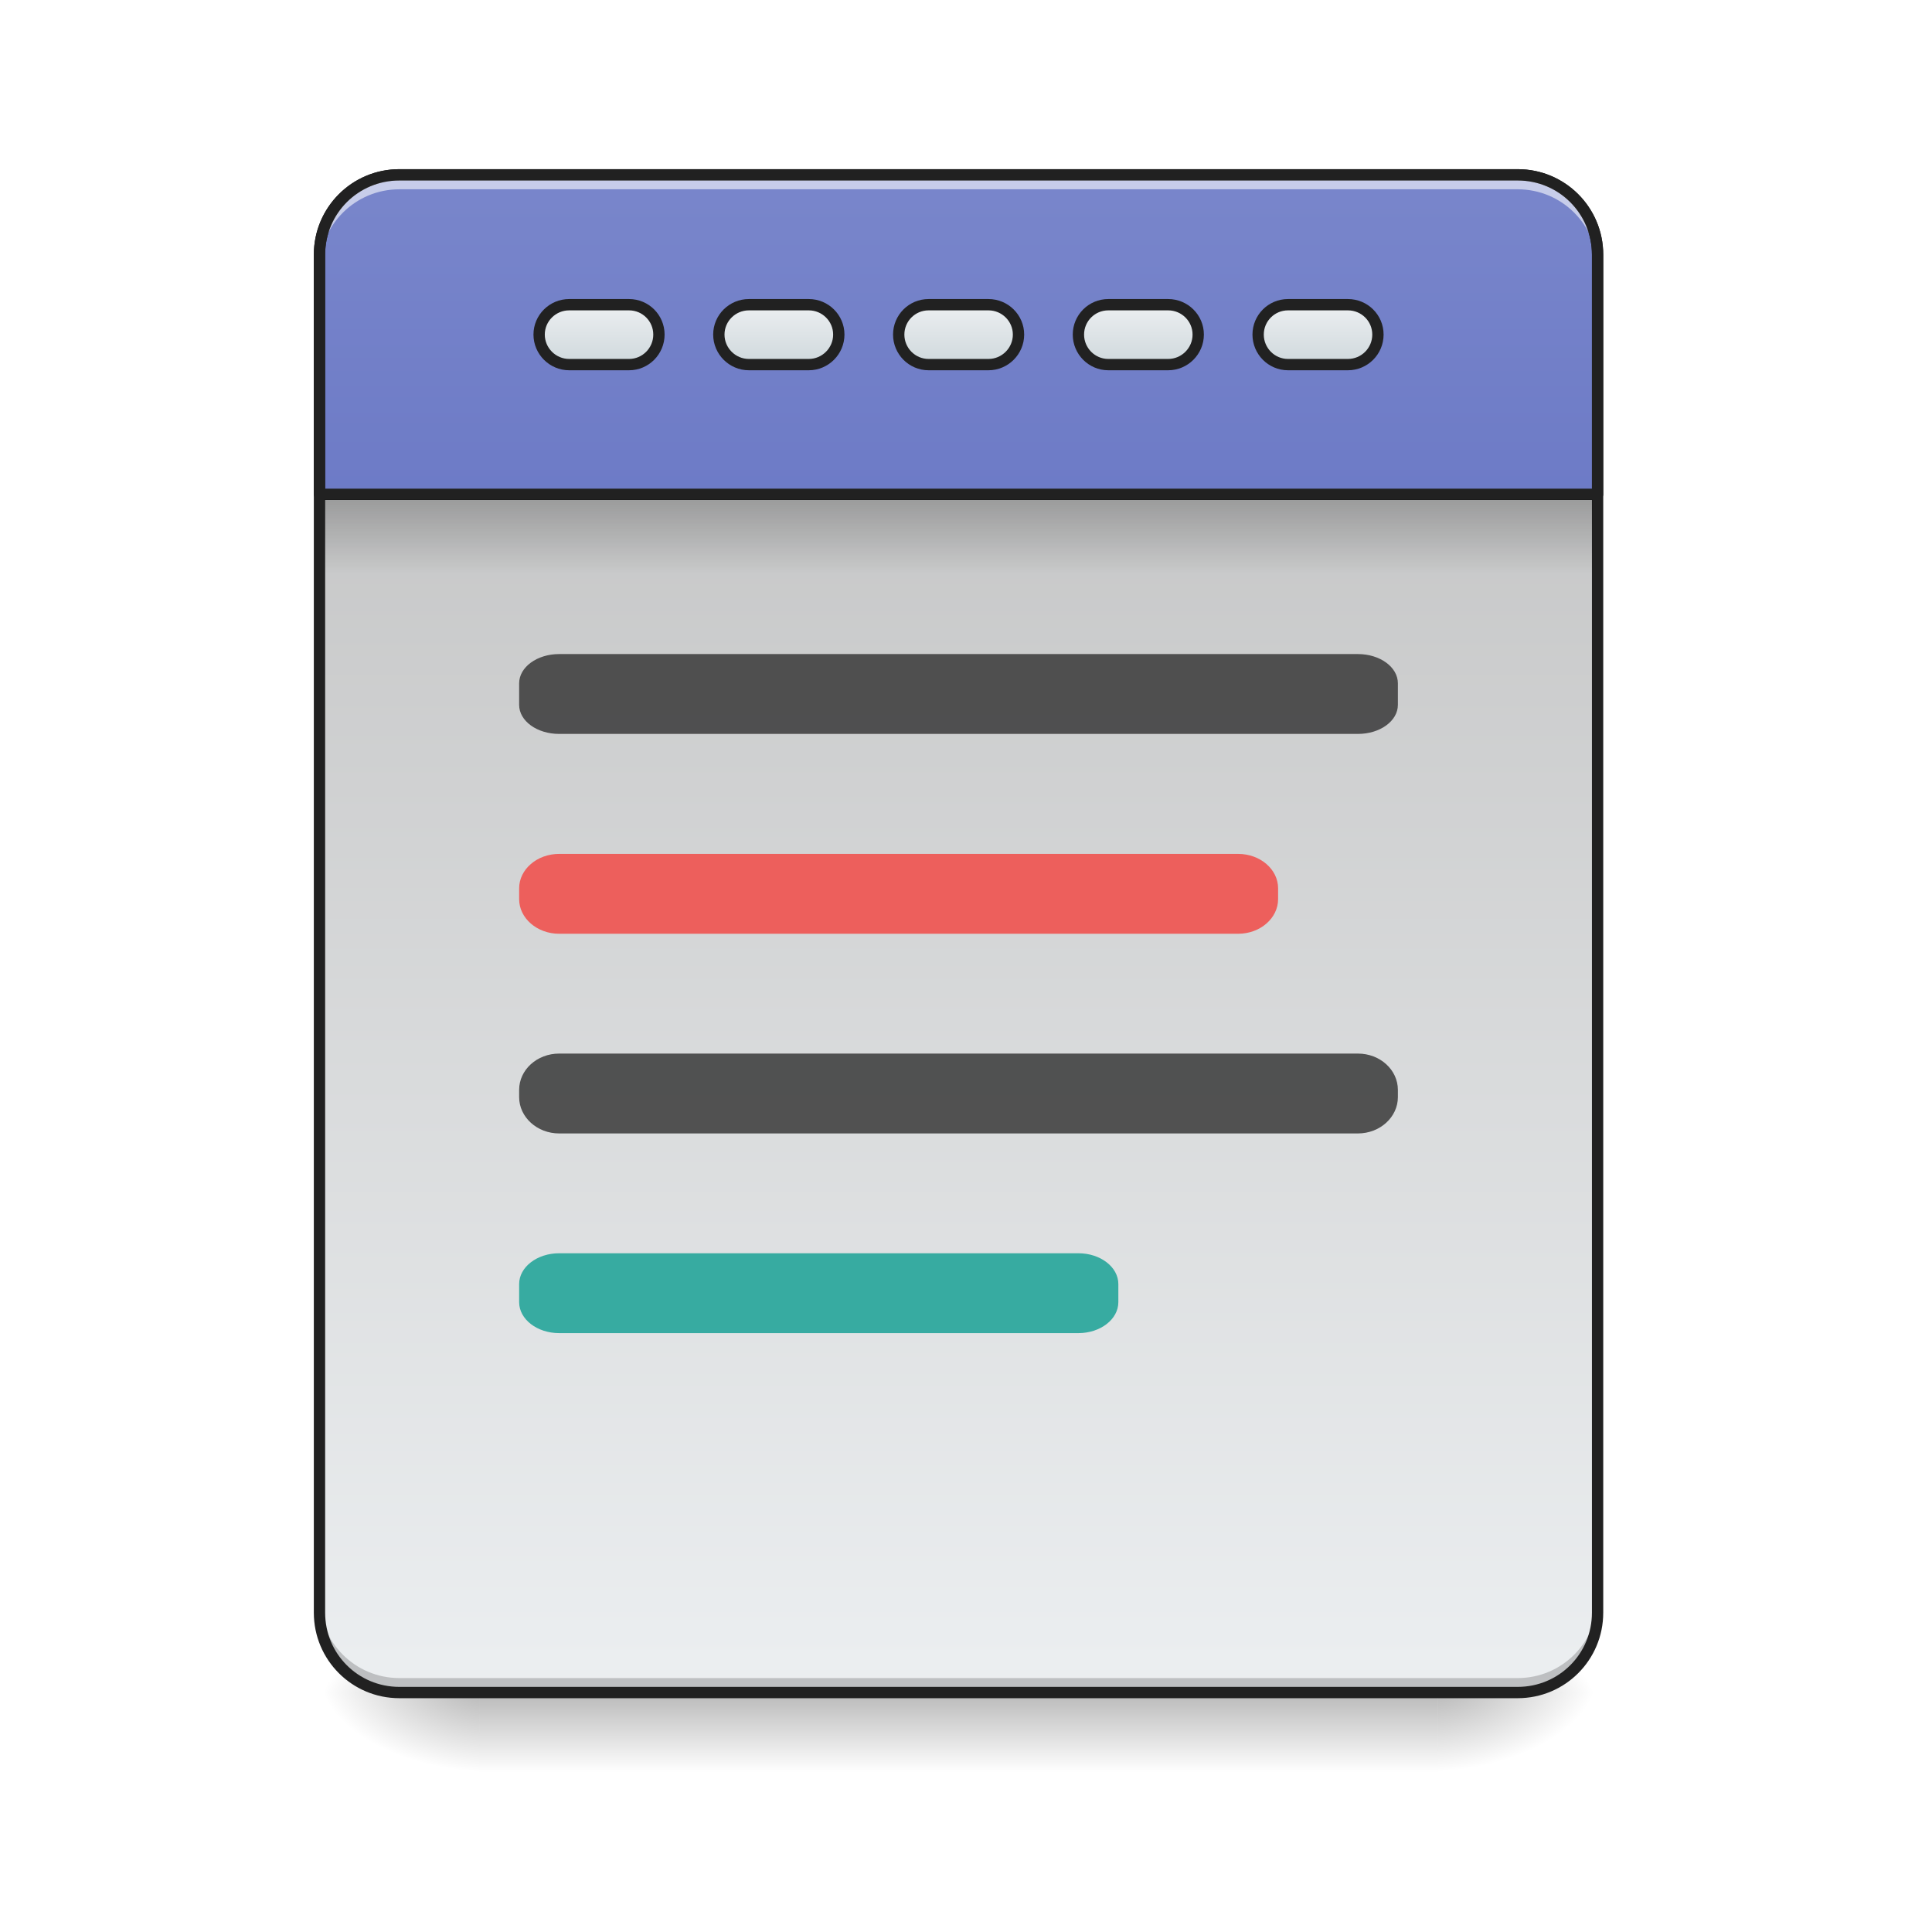
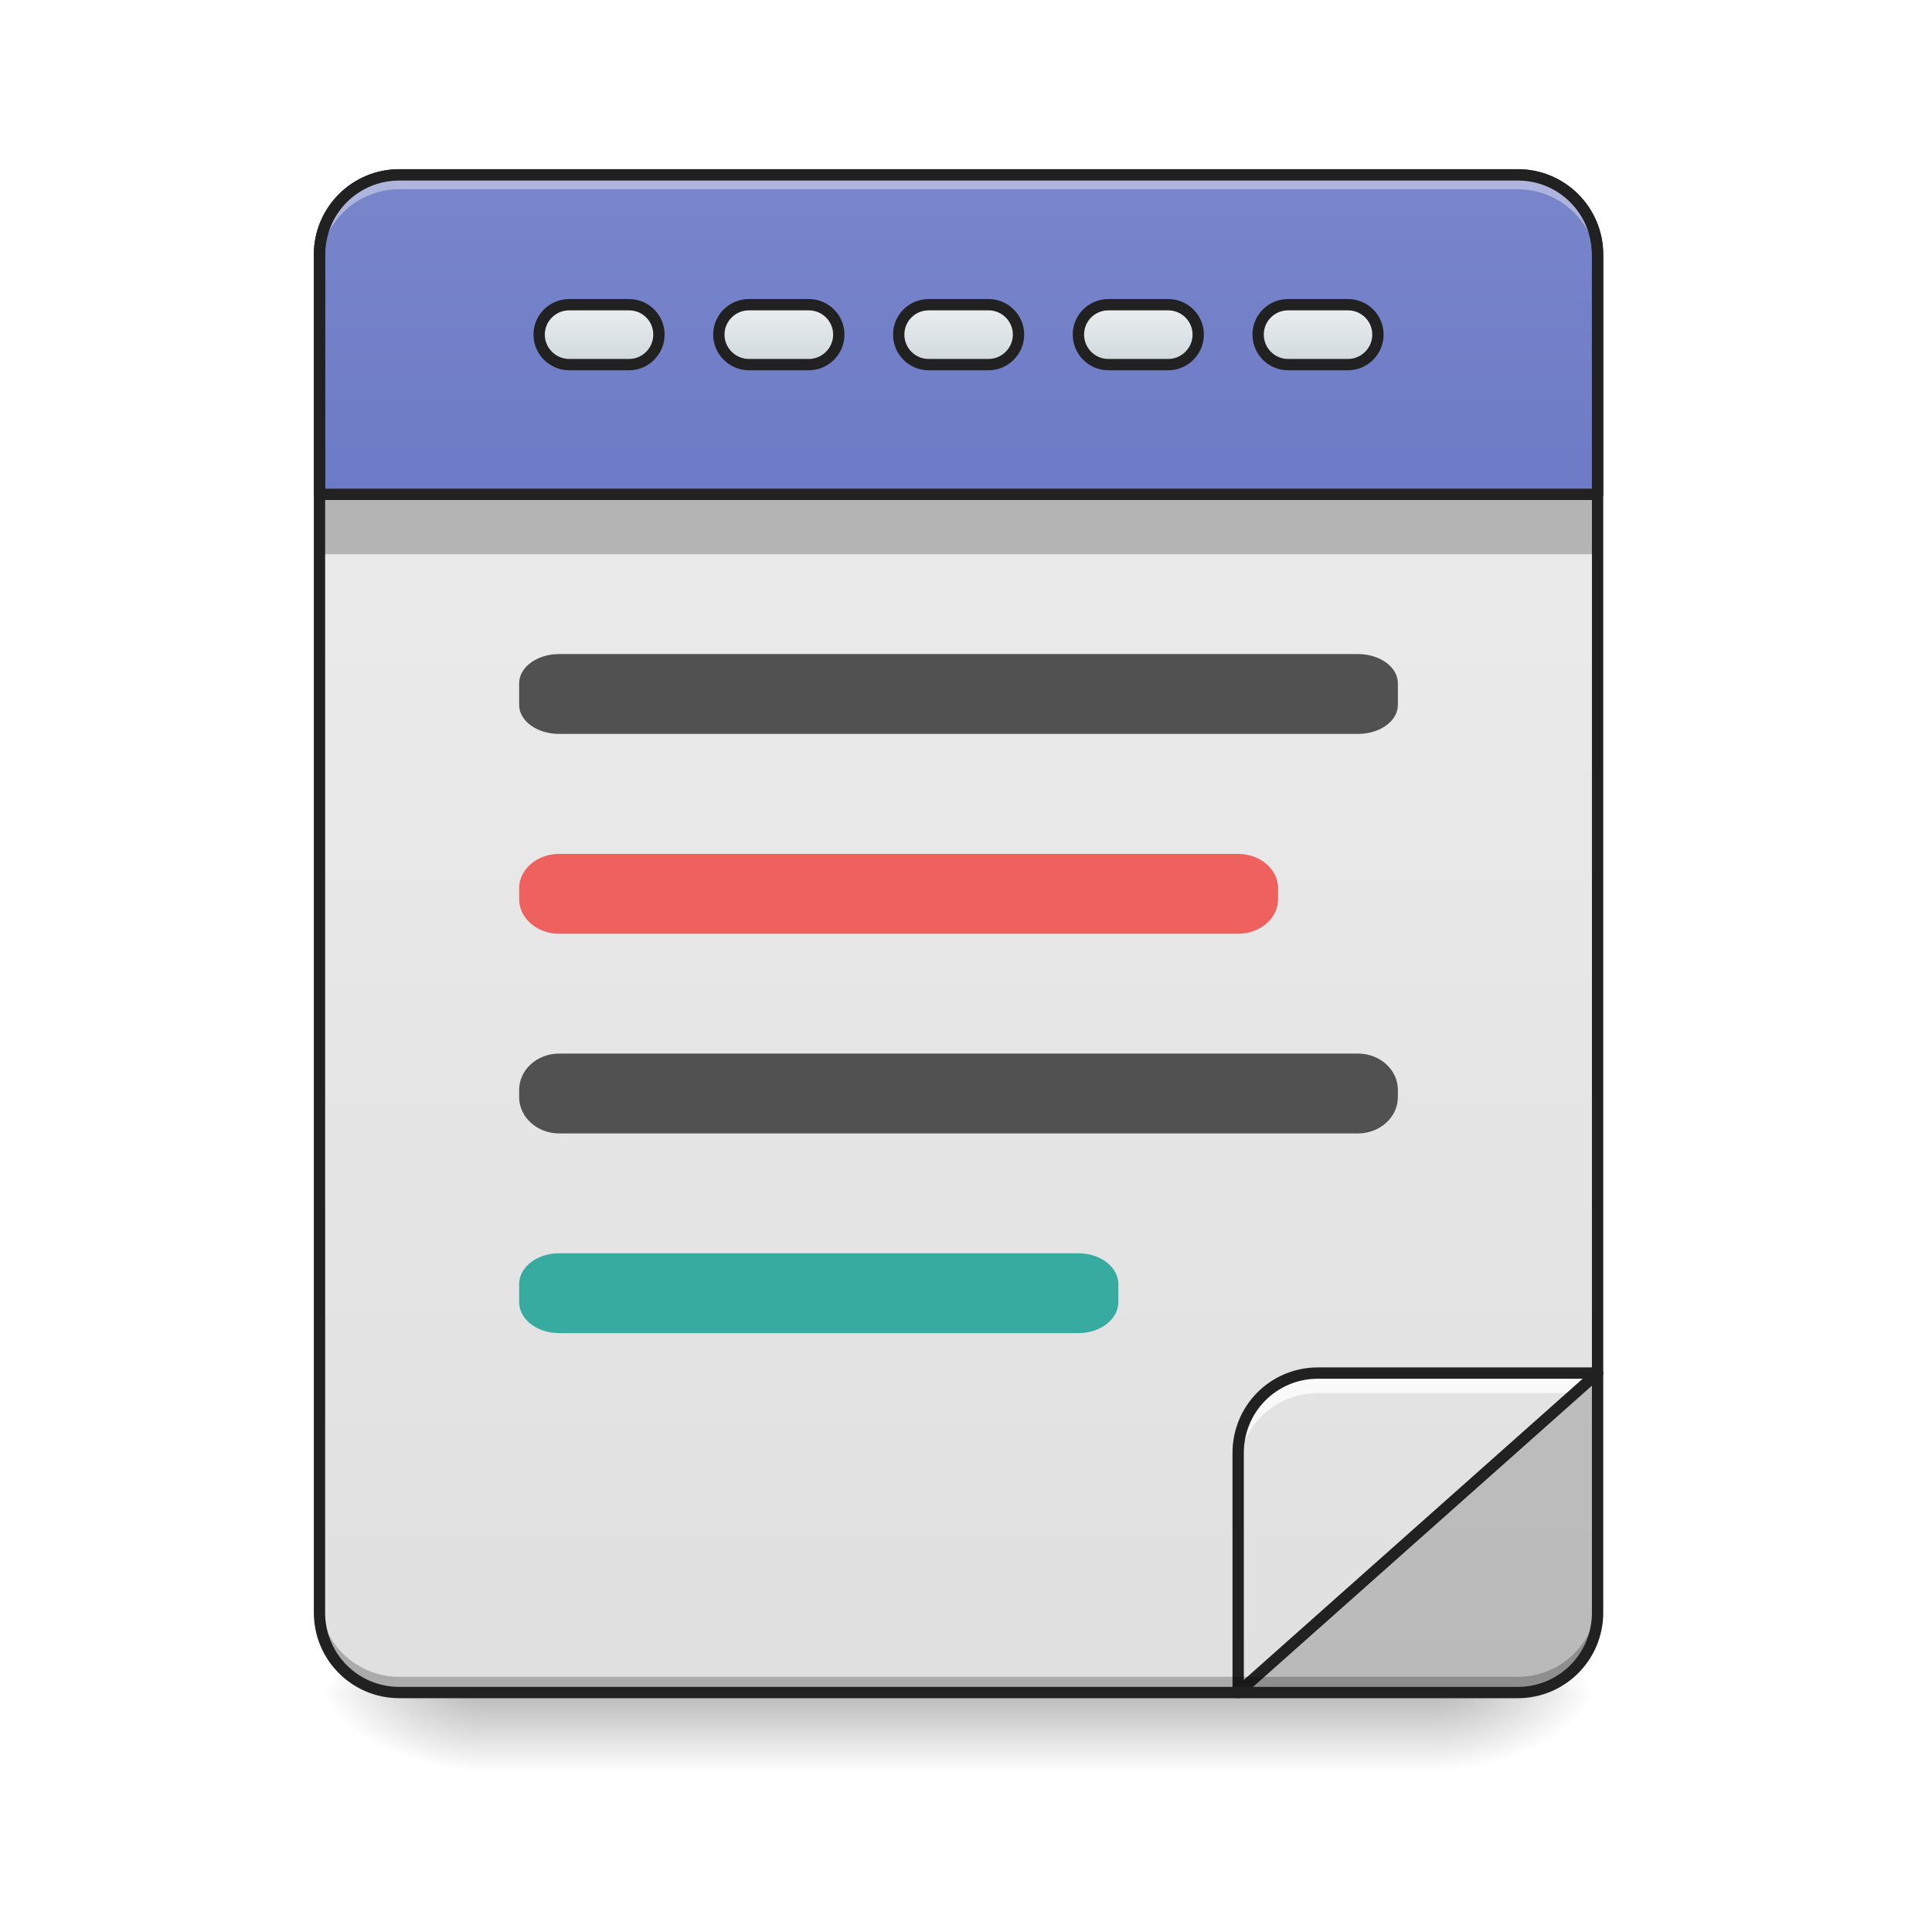
<svg xmlns="http://www.w3.org/2000/svg" width="48pt" height="48pt" viewBox="0 0 48 48" version="1.1">
  <defs>
    <linearGradient id="linear0" gradientUnits="userSpaceOnUse" x1="254" y1="233.5" x2="254" y2="254.667" gradientTransform="matrix(0.093759,0,0,0.093759,-0.00000572259,20.15818)">
      <stop offset="0" style="stop-color:rgb(0%,0%,0%);stop-opacity:0.275;" />
      <stop offset="1" style="stop-color:rgb(0%,0%,0%);stop-opacity:0;" />
    </linearGradient>
    <radialGradient id="radial0" gradientUnits="userSpaceOnUse" cx="450.909" cy="189.579" fx="450.909" fy="189.579" r="21.167" gradientTransform="matrix(0.000000261256,-0.117199,-0.210958,-0.000000152308,75.21913,95.393)">
      <stop offset="0" style="stop-color:rgb(0%,0%,0%);stop-opacity:0.314;" />
      <stop offset="0.222" style="stop-color:rgb(0%,0%,0%);stop-opacity:0.275;" />
      <stop offset="1" style="stop-color:rgb(0%,0%,0%);stop-opacity:0;" />
    </radialGradient>
    <radialGradient id="radial1" gradientUnits="userSpaceOnUse" cx="450.909" cy="189.579" fx="450.909" fy="189.579" r="21.167" gradientTransform="matrix(-0.000000261256,0.117199,0.210958,0.000000152308,-27.58957,-11.29122)">
      <stop offset="0" style="stop-color:rgb(0%,0%,0%);stop-opacity:0.314;" />
      <stop offset="0.222" style="stop-color:rgb(0%,0%,0%);stop-opacity:0.275;" />
      <stop offset="1" style="stop-color:rgb(0%,0%,0%);stop-opacity:0;" />
    </radialGradient>
    <radialGradient id="radial2" gradientUnits="userSpaceOnUse" cx="450.909" cy="189.579" fx="450.909" fy="189.579" r="21.167" gradientTransform="matrix(-0.000000261256,-0.117199,0.210958,-0.000000152308,-27.58957,95.393)">
      <stop offset="0" style="stop-color:rgb(0%,0%,0%);stop-opacity:0.314;" />
      <stop offset="0.222" style="stop-color:rgb(0%,0%,0%);stop-opacity:0.275;" />
      <stop offset="1" style="stop-color:rgb(0%,0%,0%);stop-opacity:0;" />
    </radialGradient>
    <radialGradient id="radial3" gradientUnits="userSpaceOnUse" cx="450.909" cy="189.579" fx="450.909" fy="189.579" r="21.167" gradientTransform="matrix(0.000000261256,0.117199,-0.210958,0.000000152308,75.21913,-11.29122)">
      <stop offset="0" style="stop-color:rgb(0%,0%,0%);stop-opacity:0.314;" />
      <stop offset="0.222" style="stop-color:rgb(0%,0%,0%);stop-opacity:0.275;" />
      <stop offset="1" style="stop-color:rgb(0%,0%,0%);stop-opacity:0;" />
    </radialGradient>
-     <linearGradient id="linear1" gradientUnits="userSpaceOnUse" x1="323.513" y1="-141.415" x2="323.513" y2="-25.792" gradientTransform="matrix(0.113024,0,0,0.326118,-8.78102,50.46202)">
-       <stop offset="0" style="stop-color:rgb(74.118%,74.118%,74.118%);stop-opacity:1;" />
-       <stop offset="1" style="stop-color:rgb(92.549%,93.725%,94.51%);stop-opacity:1;" />
+     <linearGradient id="linear1" gradientUnits="userSpaceOnUse" x1="288.396" y1="-25.792" x2="288.396" y2="-141.415" gradientTransform="matrix(0.113024,0,0,0.326118,-8.78102,50.46202)">
+       <stop offset="0" style="stop-color:rgb(87.843%,87.843%,87.843%);stop-opacity:1;" />
+       <stop offset="1" style="stop-color:rgb(93.333%,93.333%,93.333%);stop-opacity:1;" />
    </linearGradient>
-     <linearGradient id="linear2" gradientUnits="userSpaceOnUse" x1="960" y1="935.118" x2="960" y2="175.118" gradientTransform="matrix(1,0,0,1,0,0)">
+     <linearGradient id="linear2" gradientUnits="userSpaceOnUse" x1="349.851" y1="-50.133" x2="349.851" y2="65.49" gradientTransform="matrix(-0.113024,0,0,-0.326118,79.23306,25.70148)">
+       <stop offset="0" style="stop-color:rgb(87.843%,87.843%,87.843%);stop-opacity:1;" />
+       <stop offset="1" style="stop-color:rgb(93.333%,93.333%,93.333%);stop-opacity:1;" />
+     </linearGradient>
+     <linearGradient id="linear3" gradientUnits="userSpaceOnUse" x1="960" y1="935.118" x2="960" y2="175.118" gradientTransform="matrix(1,0,0,1,0,-0)">
      <stop offset="0" style="stop-color:rgb(36.078%,41.961%,75.294%);stop-opacity:1;" />
      <stop offset="1" style="stop-color:rgb(47.451%,52.549%,79.608%);stop-opacity:1;" />
    </linearGradient>
-     <linearGradient id="linear3" gradientUnits="userSpaceOnUse" x1="105.833" y1="-105.167" x2="105.833" y2="-121.042" gradientTransform="matrix(1,0,0,1,148.1667,-13.22918)">
+     <linearGradient id="linear4" gradientUnits="userSpaceOnUse" x1="105.833" y1="-105.167" x2="105.833" y2="-121.042" gradientTransform="matrix(1,0,0,1,148.1667,-13.22918)">
      <stop offset="0" style="stop-color:rgb(81.176%,84.706%,86.275%);stop-opacity:1;" />
      <stop offset="1" style="stop-color:rgb(92.549%,93.725%,94.51%);stop-opacity:1;" />
    </linearGradient>
-     <linearGradient id="linear4" gradientUnits="userSpaceOnUse" x1="105.833" y1="-105.167" x2="105.833" y2="-121.042" gradientTransform="matrix(1,0,0,1,100.5417,-13.22918)">
+     <linearGradient id="linear5" gradientUnits="userSpaceOnUse" x1="105.833" y1="-105.167" x2="105.833" y2="-121.042" gradientTransform="matrix(1,0,0,1,100.5417,-13.22918)">
      <stop offset="0" style="stop-color:rgb(81.176%,84.706%,86.275%);stop-opacity:1;" />
      <stop offset="1" style="stop-color:rgb(92.549%,93.725%,94.51%);stop-opacity:1;" />
    </linearGradient>
-     <linearGradient id="linear5" gradientUnits="userSpaceOnUse" x1="105.833" y1="-105.167" x2="105.833" y2="-121.042" gradientTransform="matrix(1,0,0,1,52.91667,-13.22918)">
+     <linearGradient id="linear6" gradientUnits="userSpaceOnUse" x1="105.833" y1="-105.167" x2="105.833" y2="-121.042" gradientTransform="matrix(1,0,0,1,52.91667,-13.22918)">
      <stop offset="0" style="stop-color:rgb(81.176%,84.706%,86.275%);stop-opacity:1;" />
      <stop offset="1" style="stop-color:rgb(92.549%,93.725%,94.51%);stop-opacity:1;" />
    </linearGradient>
-     <linearGradient id="linear6" gradientUnits="userSpaceOnUse" x1="105.833" y1="-105.167" x2="105.833" y2="-121.042" gradientTransform="matrix(1,0,0,1,243.4167,-13.22918)">
+     <linearGradient id="linear7" gradientUnits="userSpaceOnUse" x1="105.833" y1="-105.167" x2="105.833" y2="-121.042" gradientTransform="matrix(1,0,0,1,243.4167,-13.22918)">
      <stop offset="0" style="stop-color:rgb(81.176%,84.706%,86.275%);stop-opacity:1;" />
      <stop offset="1" style="stop-color:rgb(92.549%,93.725%,94.51%);stop-opacity:1;" />
    </linearGradient>
-     <linearGradient id="linear7" gradientUnits="userSpaceOnUse" x1="105.833" y1="-105.167" x2="105.833" y2="-121.042" gradientTransform="matrix(1,0,0,1,195.7917,-13.22918)">
+     <linearGradient id="linear8" gradientUnits="userSpaceOnUse" x1="105.833" y1="-105.167" x2="105.833" y2="-121.042" gradientTransform="matrix(1,0,0,1,195.7917,-13.22918)">
      <stop offset="0" style="stop-color:rgb(81.176%,84.706%,86.275%);stop-opacity:1;" />
      <stop offset="1" style="stop-color:rgb(92.549%,93.725%,94.51%);stop-opacity:1;" />
-     </linearGradient>
-     <linearGradient id="linear8" gradientUnits="userSpaceOnUse" x1="254" y1="-84" x2="254" y2="-62.833" gradientTransform="matrix(0.0933913,0,0,0.093759,0.0316174,20.15817)">
-       <stop offset="0" style="stop-color:rgb(0%,0%,0%);stop-opacity:0.235;" />
-       <stop offset="1" style="stop-color:rgb(0%,0%,0%);stop-opacity:0;" />
    </linearGradient>
  </defs>
  <g id="surface1">
    <path style=" stroke:none;fill-rule:nonzero;fill:url(#linear0);" d="M 11.906 42.051 L 35.723 42.051 L 35.723 44.035 L 11.906 44.035 Z M 11.906 42.051 " />
    <path style=" stroke:none;fill-rule:nonzero;fill:url(#radial0);" d="M 35.723 42.051 L 39.691 42.051 L 39.691 40.066 L 35.723 40.066 Z M 35.723 42.051 " />
    <path style=" stroke:none;fill-rule:nonzero;fill:url(#radial1);" d="M 11.906 42.051 L 7.938 42.051 L 7.938 44.035 L 11.906 44.035 Z M 11.906 42.051 " />
    <path style=" stroke:none;fill-rule:nonzero;fill:url(#radial2);" d="M 11.906 42.051 L 7.938 42.051 L 7.938 40.066 L 11.906 40.066 Z M 11.906 42.051 " />
    <path style=" stroke:none;fill-rule:nonzero;fill:url(#radial3);" d="M 35.723 42.051 L 39.691 42.051 L 39.691 44.035 L 35.723 44.035 Z M 35.723 42.051 " />
    <path style=" stroke:none;fill-rule:nonzero;fill:url(#linear1);" d="M 9.922 4.344 L 37.707 4.344 C 38.805 4.344 39.691 5.234 39.691 6.328 L 39.691 40.066 C 39.691 41.164 38.805 42.051 37.707 42.051 L 9.922 42.051 C 8.828 42.051 7.938 41.164 7.938 40.066 L 7.938 6.328 C 7.938 5.234 8.828 4.344 9.922 4.344 Z M 9.922 4.344 " />
-     <path style="fill-rule:nonzero;fill:url(#linear2);stroke-width:11.339;stroke-linecap:round;stroke-linejoin:round;stroke:rgb(12.941%,12.941%,12.941%);stroke-opacity:1;stroke-miterlimit:4;" d="M 399.962 175.101 C 355.714 175.101 319.969 210.846 319.969 255.094 L 319.969 495.071 L 1600.005 495.071 L 1600.005 255.094 C 1600.005 210.846 1564.26 175.101 1520.012 175.101 Z M 399.962 175.101 " transform="matrix(0.0248071,0,0,0.0248071,0,0)" />
-     <path style=" stroke:none;fill-rule:nonzero;fill:rgb(93.725%,32.549%,31.373%);fill-opacity:0.906;" d="M 13.891 21.215 L 30.762 21.215 C 31.309 21.215 31.754 21.598 31.754 22.07 L 31.754 22.34 C 31.754 22.812 31.309 23.199 30.762 23.199 L 13.891 23.199 C 13.344 23.199 12.898 22.812 12.898 22.34 L 12.898 22.07 C 12.898 21.598 13.344 21.215 13.891 21.215 Z M 13.891 21.215 " />
-     <path style=" stroke:none;fill-rule:nonzero;fill:rgb(0%,0%,0%);fill-opacity:0.196;" d="M 9.922 41.938 C 8.824 41.938 7.938 41.055 7.938 39.953 L 7.938 39.707 C 7.938 40.805 8.824 41.691 9.922 41.691 L 37.707 41.691 C 38.805 41.691 39.691 40.805 39.691 39.707 L 39.691 39.953 C 39.691 41.055 38.805 41.938 37.707 41.938 Z M 9.922 41.938 " />
-     <path style=" stroke:none;fill-rule:nonzero;fill:rgb(25.882%,25.882%,25.882%);fill-opacity:0.906;" d="M 13.891 16.25 L 33.738 16.25 C 34.285 16.25 34.73 16.574 34.73 16.977 L 34.73 17.512 C 34.73 17.914 34.285 18.234 33.738 18.234 L 13.891 18.234 C 13.344 18.234 12.898 17.914 12.898 17.512 L 12.898 16.977 C 12.898 16.574 13.344 16.25 13.891 16.25 Z M 13.891 16.25 " />
-     <path style=" stroke:none;fill-rule:nonzero;fill:rgb(25.882%,25.882%,25.882%);fill-opacity:0.906;" d="M 13.891 26.176 L 33.738 26.176 C 34.285 26.176 34.73 26.578 34.73 27.078 L 34.73 27.258 C 34.73 27.754 34.285 28.16 33.738 28.16 L 13.891 28.16 C 13.344 28.16 12.898 27.754 12.898 27.258 L 12.898 27.078 C 12.898 26.578 13.344 26.176 13.891 26.176 Z M 13.891 26.176 " />
-     <path style=" stroke:none;fill-rule:nonzero;fill:rgb(100%,100%,100%);fill-opacity:0.588;" d="M 9.922 4.457 C 8.824 4.457 7.938 5.34 7.938 6.441 L 7.938 6.688 C 7.938 5.59 8.824 4.703 9.922 4.703 L 37.707 4.703 C 38.805 4.703 39.691 5.59 39.691 6.688 L 39.691 6.441 C 39.691 5.34 38.805 4.457 37.707 4.457 Z M 9.922 4.457 " />
+     <path style=" stroke:none;fill-rule:nonzero;fill:rgb(25.882%,25.882%,25.882%);fill-opacity:0.235;" d="M 39.691 34.113 L 30.762 42.051 L 37.707 42.051 C 38.805 42.051 39.691 41.164 39.691 40.066 Z M 39.691 34.113 " />
+     <path style=" stroke:none;fill-rule:nonzero;fill:url(#linear2);" d="M 30.762 42.051 L 39.691 34.113 L 32.746 34.113 C 31.645 34.113 30.762 34.996 30.762 36.098 Z M 30.762 42.051 " />
+     <path style=" stroke:none;fill-rule:nonzero;fill:rgb(100%,100%,100%);fill-opacity:0.784;" d="M 32.746 34.113 C 31.645 34.113 30.762 34.996 30.762 36.098 L 30.762 36.594 C 30.762 35.492 31.645 34.609 32.746 34.609 L 39.133 34.609 L 39.691 34.113 Z M 32.746 34.113 " />
+     <path style="fill:none;stroke-width:3;stroke-linecap:round;stroke-linejoin:round;stroke:rgb(12.941%,12.941%,12.941%);stroke-opacity:1;stroke-miterlimit:4;" d="M 328.094 233.499 L 423.335 148.84 L 349.258 148.84 C 337.509 148.84 328.094 158.256 328.094 170.005 Z M 328.094 233.499 " transform="matrix(0.093759,0,0,0.093759,0.000000500048,20.1582)" />
+     <path style=" stroke:none;fill-rule:nonzero;fill:rgb(0%,0%,0%);fill-opacity:0.235;" d="M 8.062 11.91 L 39.566 11.91 L 39.566 13.77 L 8.062 13.77 Z M 8.062 11.91 " />
+     <path style="fill-rule:nonzero;fill:url(#linear3);stroke-width:11.339;stroke-linecap:round;stroke-linejoin:round;stroke:rgb(12.941%,12.941%,12.941%);stroke-opacity:1;stroke-miterlimit:4;" d="M 399.962 175.101 C 355.714 175.101 319.969 210.846 319.969 255.094 L 319.969 495.071 L 1600.005 495.071 L 1600.005 255.094 C 1600.005 210.846 1564.26 175.101 1520.012 175.101 Z M 399.962 175.101 " transform="matrix(0.0248071,0,0,0.0248071,0,0)" />
+     <path style=" stroke:none;fill-rule:nonzero;fill:rgb(93.725%,32.549%,31.373%);fill-opacity:0.904;" d="M 13.891 21.215 L 30.762 21.215 C 31.309 21.215 31.754 21.598 31.754 22.07 L 31.754 22.34 C 31.754 22.812 31.309 23.199 30.762 23.199 L 13.891 23.199 C 13.344 23.199 12.898 22.812 12.898 22.34 L 12.898 22.07 C 12.898 21.598 13.344 21.215 13.891 21.215 Z M 13.891 21.215 " />
+     <path style=" stroke:none;fill-rule:nonzero;fill:rgb(25.882%,25.882%,25.882%);fill-opacity:0.904;" d="M 13.891 16.25 L 33.738 16.25 C 34.285 16.25 34.73 16.574 34.73 16.977 L 34.73 17.512 C 34.73 17.914 34.285 18.234 33.738 18.234 L 13.891 18.234 C 13.344 18.234 12.898 17.914 12.898 17.512 L 12.898 16.977 C 12.898 16.574 13.344 16.25 13.891 16.25 Z M 13.891 16.25 " />
+     <path style=" stroke:none;fill-rule:nonzero;fill:rgb(25.882%,25.882%,25.882%);fill-opacity:0.904;" d="M 13.891 26.176 L 33.738 26.176 C 34.285 26.176 34.73 26.578 34.73 27.078 L 34.73 27.258 C 34.73 27.754 34.285 28.16 33.738 28.16 L 13.891 28.16 C 13.344 28.16 12.898 27.754 12.898 27.258 L 12.898 27.078 C 12.898 26.578 13.344 26.176 13.891 26.176 Z M 13.891 26.176 " />
+     <path style=" stroke:none;fill-rule:nonzero;fill:rgb(100%,100%,100%);fill-opacity:0.392;" d="M 9.922 4.457 C 8.824 4.457 7.938 5.34 7.938 6.441 L 7.938 6.688 C 7.938 5.59 8.824 4.703 9.922 4.703 L 37.707 4.703 C 38.805 4.703 39.691 5.59 39.691 6.688 L 39.691 6.441 C 39.691 5.34 38.805 4.457 37.707 4.457 Z M 9.922 4.457 " />
+     <path style=" stroke:none;fill-rule:nonzero;fill:rgb(0%,0%,0%);fill-opacity:0.235;" d="M 7.938 39.676 L 7.938 40.066 C 7.938 41.164 8.824 42.051 9.922 42.051 L 37.707 42.051 C 38.805 42.051 39.691 41.164 39.691 40.066 L 39.691 39.676 C 39.691 40.777 38.805 41.66 37.707 41.66 L 9.922 41.66 C 8.824 41.66 7.938 40.777 7.938 39.676 Z M 7.938 39.676 " />
    <path style=" stroke:none;fill-rule:nonzero;fill:rgb(12.941%,12.941%,12.941%);fill-opacity:1;" d="M 9.922 4.203 C 8.746 4.203 7.797 5.152 7.797 6.328 L 7.797 40.066 C 7.797 41.242 8.746 42.191 9.922 42.191 L 37.707 42.191 C 38.883 42.191 39.832 41.242 39.832 40.066 L 39.832 6.328 C 39.832 5.152 38.883 4.203 37.707 4.203 Z M 9.922 4.484 L 37.707 4.484 C 38.73 4.484 39.551 5.305 39.551 6.328 L 39.551 40.066 C 39.551 41.09 38.73 41.91 37.707 41.91 L 9.922 41.91 C 8.898 41.91 8.078 41.09 8.078 40.066 L 8.078 6.328 C 8.078 5.305 8.898 4.484 9.922 4.484 Z M 9.922 4.484 " />
-     <path style=" stroke:none;fill-rule:nonzero;fill:rgb(14.902%,65.098%,60.392%);fill-opacity:0.906;" d="M 13.891 31.137 L 26.793 31.137 C 27.34 31.137 27.785 31.48 27.785 31.902 L 27.785 32.352 C 27.785 32.777 27.34 33.121 26.793 33.121 L 13.891 33.121 C 13.344 33.121 12.898 32.777 12.898 32.352 L 12.898 31.902 C 12.898 31.48 13.344 31.137 13.891 31.137 Z M 13.891 31.137 " />
-     <path style="fill-rule:nonzero;fill:url(#linear3);stroke-width:3;stroke-linecap:round;stroke-linejoin:round;stroke:rgb(12.941%,12.941%,12.941%);stroke-opacity:1;stroke-miterlimit:4;" d="M 246.06 -134.258 L 261.933 -134.258 C 266.308 -134.258 269.891 -130.716 269.891 -126.342 C 269.891 -121.967 266.308 -118.384 261.933 -118.384 L 246.06 -118.384 C 241.685 -118.384 238.144 -121.967 238.144 -126.342 C 238.144 -130.716 241.685 -134.258 246.06 -134.258 Z M 246.06 -134.258 " transform="matrix(0.093759,0,0,0.093759,0,20.15817)" />
-     <path style="fill-rule:nonzero;fill:url(#linear4);stroke-width:3;stroke-linecap:round;stroke-linejoin:round;stroke:rgb(12.941%,12.941%,12.941%);stroke-opacity:1;stroke-miterlimit:4;" d="M 198.439 -134.258 L 214.313 -134.258 C 218.687 -134.258 222.27 -130.716 222.27 -126.342 C 222.27 -121.967 218.687 -118.384 214.313 -118.384 L 198.439 -118.384 C 194.065 -118.384 190.482 -121.967 190.482 -126.342 C 190.482 -130.716 194.065 -134.258 198.439 -134.258 Z M 198.439 -134.258 " transform="matrix(0.093759,0,0,0.093759,0,20.15817)" />
-     <path style="fill-rule:nonzero;fill:url(#linear5);stroke-width:3;stroke-linecap:round;stroke-linejoin:round;stroke:rgb(12.941%,12.941%,12.941%);stroke-opacity:1;stroke-miterlimit:4;" d="M 150.819 -134.258 L 166.692 -134.258 C 171.067 -134.258 174.608 -130.716 174.608 -126.342 C 174.608 -121.967 171.067 -118.384 166.692 -118.384 L 150.819 -118.384 C 146.444 -118.384 142.861 -121.967 142.861 -126.342 C 142.861 -130.716 146.444 -134.258 150.819 -134.258 Z M 150.819 -134.258 " transform="matrix(0.093759,0,0,0.093759,0,20.15817)" />
-     <path style="fill-rule:nonzero;fill:url(#linear6);stroke-width:3;stroke-linecap:round;stroke-linejoin:round;stroke:rgb(12.941%,12.941%,12.941%);stroke-opacity:1;stroke-miterlimit:4;" d="M 341.301 -134.258 L 357.174 -134.258 C 361.59 -134.258 365.132 -130.716 365.132 -126.342 C 365.132 -121.967 361.59 -118.384 357.174 -118.384 L 341.301 -118.384 C 336.926 -118.384 333.385 -121.967 333.385 -126.342 C 333.385 -130.716 336.926 -134.258 341.301 -134.258 Z M 341.301 -134.258 " transform="matrix(0.093759,0,0,0.093759,0,20.15817)" />
-     <path style="fill-rule:nonzero;fill:url(#linear7);stroke-width:3;stroke-linecap:round;stroke-linejoin:round;stroke:rgb(12.941%,12.941%,12.941%);stroke-opacity:1;stroke-miterlimit:4;" d="M 293.68 -134.258 L 309.554 -134.258 C 313.928 -134.258 317.511 -130.716 317.511 -126.342 C 317.511 -121.967 313.928 -118.384 309.554 -118.384 L 293.68 -118.384 C 289.306 -118.384 285.764 -121.967 285.764 -126.342 C 285.764 -130.716 289.306 -134.258 293.68 -134.258 Z M 293.68 -134.258 " transform="matrix(0.093759,0,0,0.093759,0,20.15817)" />
-     <path style=" stroke:none;fill-rule:nonzero;fill:url(#linear8);" d="M 8.062 12.406 L 39.566 12.406 L 39.566 14.266 L 8.062 14.266 Z M 8.062 12.406 " />
+     <path style=" stroke:none;fill-rule:nonzero;fill:rgb(14.902%,65.098%,60.392%);fill-opacity:0.904;" d="M 13.891 31.137 L 26.793 31.137 C 27.34 31.137 27.785 31.48 27.785 31.902 L 27.785 32.352 C 27.785 32.777 27.34 33.121 26.793 33.121 L 13.891 33.121 C 13.344 33.121 12.898 32.777 12.898 32.352 L 12.898 31.902 C 12.898 31.48 13.344 31.137 13.891 31.137 Z M 13.891 31.137 " />
+     <path style="fill-rule:nonzero;fill:url(#linear4);stroke-width:3;stroke-linecap:round;stroke-linejoin:round;stroke:rgb(12.941%,12.941%,12.941%);stroke-opacity:1;stroke-miterlimit:4;" d="M 246.06 -134.258 L 261.933 -134.258 C 266.308 -134.258 269.891 -130.716 269.891 -126.342 C 269.891 -121.967 266.308 -118.384 261.933 -118.384 L 246.06 -118.384 C 241.685 -118.384 238.144 -121.967 238.144 -126.342 C 238.144 -130.716 241.685 -134.258 246.06 -134.258 Z M 246.06 -134.258 " transform="matrix(0.093759,0,0,0.093759,0,20.15817)" />
+     <path style="fill-rule:nonzero;fill:url(#linear5);stroke-width:3;stroke-linecap:round;stroke-linejoin:round;stroke:rgb(12.941%,12.941%,12.941%);stroke-opacity:1;stroke-miterlimit:4;" d="M 198.439 -134.258 L 214.313 -134.258 C 218.687 -134.258 222.27 -130.716 222.27 -126.342 C 222.27 -121.967 218.687 -118.384 214.313 -118.384 L 198.439 -118.384 C 194.065 -118.384 190.482 -121.967 190.482 -126.342 C 190.482 -130.716 194.065 -134.258 198.439 -134.258 Z M 198.439 -134.258 " transform="matrix(0.093759,0,0,0.093759,0,20.15817)" />
+     <path style="fill-rule:nonzero;fill:url(#linear6);stroke-width:3;stroke-linecap:round;stroke-linejoin:round;stroke:rgb(12.941%,12.941%,12.941%);stroke-opacity:1;stroke-miterlimit:4;" d="M 150.819 -134.258 L 166.692 -134.258 C 171.067 -134.258 174.608 -130.716 174.608 -126.342 C 174.608 -121.967 171.067 -118.384 166.692 -118.384 L 150.819 -118.384 C 146.444 -118.384 142.861 -121.967 142.861 -126.342 C 142.861 -130.716 146.444 -134.258 150.819 -134.258 Z M 150.819 -134.258 " transform="matrix(0.093759,0,0,0.093759,0,20.15817)" />
+     <path style="fill-rule:nonzero;fill:url(#linear7);stroke-width:3;stroke-linecap:round;stroke-linejoin:round;stroke:rgb(12.941%,12.941%,12.941%);stroke-opacity:1;stroke-miterlimit:4;" d="M 341.301 -134.258 L 357.174 -134.258 C 361.59 -134.258 365.132 -130.716 365.132 -126.342 C 365.132 -121.967 361.59 -118.384 357.174 -118.384 L 341.301 -118.384 C 336.926 -118.384 333.385 -121.967 333.385 -126.342 C 333.385 -130.716 336.926 -134.258 341.301 -134.258 Z M 341.301 -134.258 " transform="matrix(0.093759,0,0,0.093759,0,20.15817)" />
+     <path style="fill-rule:nonzero;fill:url(#linear8);stroke-width:3;stroke-linecap:round;stroke-linejoin:round;stroke:rgb(12.941%,12.941%,12.941%);stroke-opacity:1;stroke-miterlimit:4;" d="M 293.68 -134.258 L 309.554 -134.258 C 313.928 -134.258 317.511 -130.716 317.511 -126.342 C 317.511 -121.967 313.928 -118.384 309.554 -118.384 L 293.68 -118.384 C 289.306 -118.384 285.764 -121.967 285.764 -126.342 C 285.764 -130.716 289.306 -134.258 293.68 -134.258 Z M 293.68 -134.258 " transform="matrix(0.093759,0,0,0.093759,0,20.15817)" />
  </g>
</svg>
